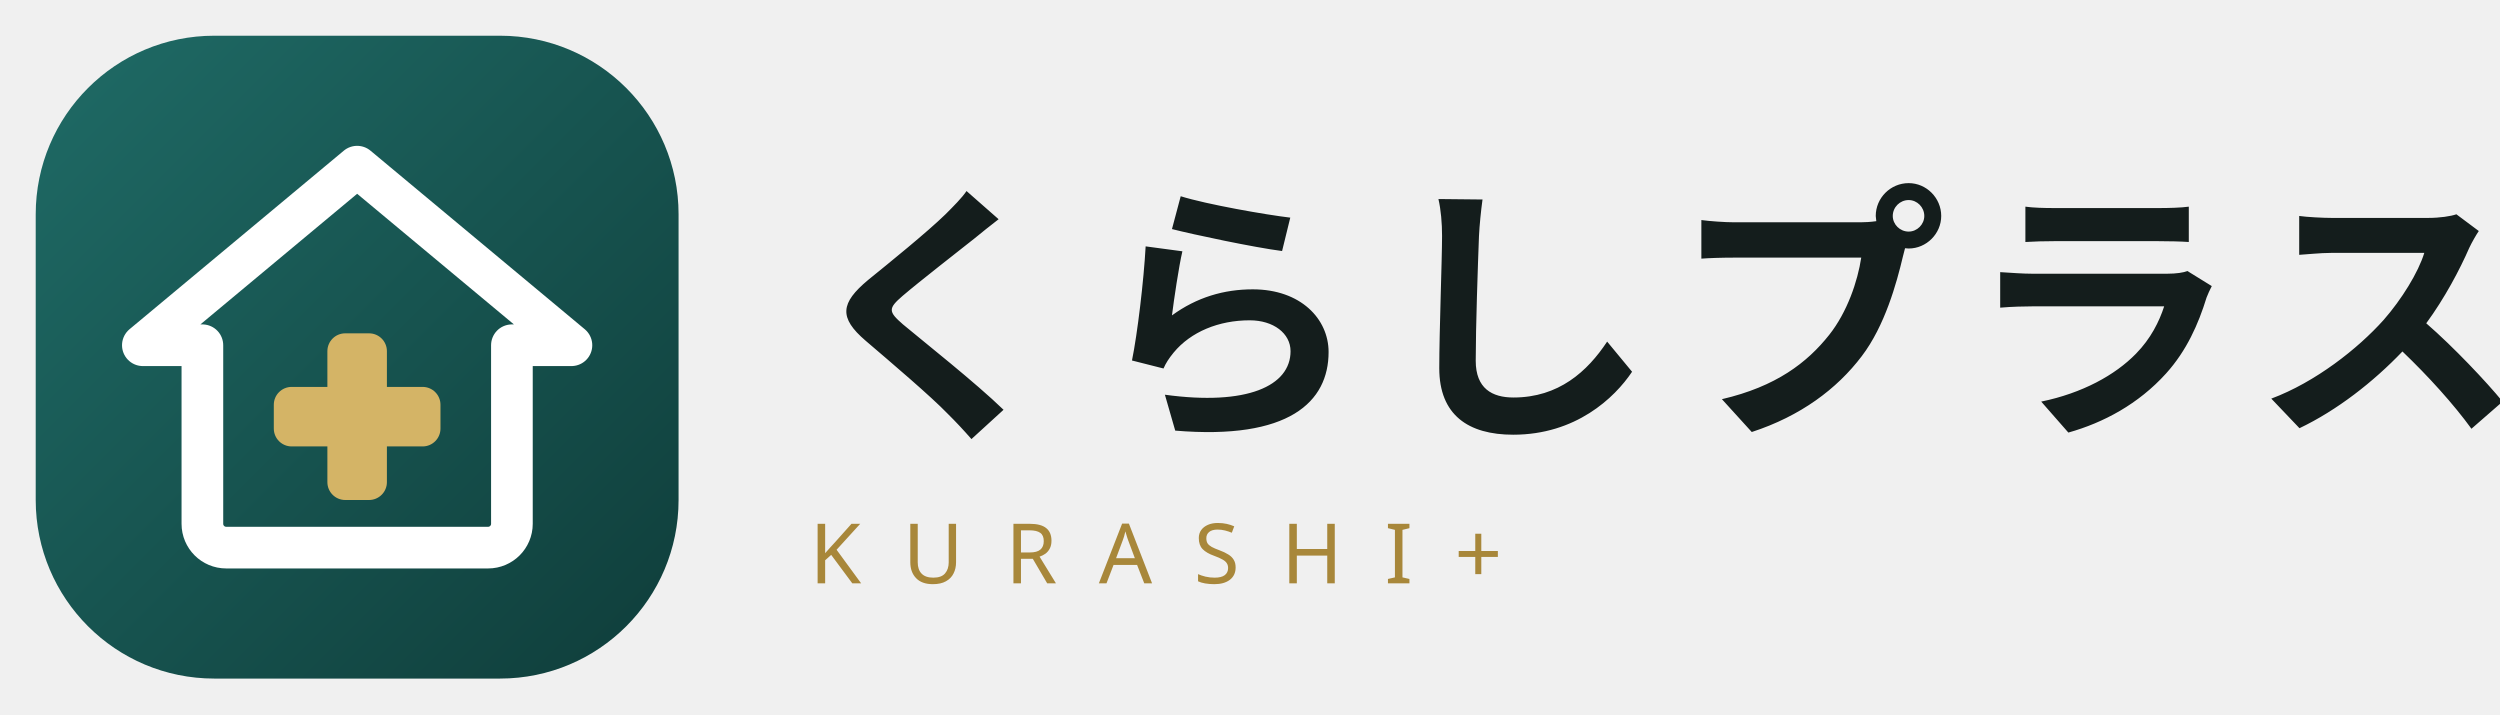
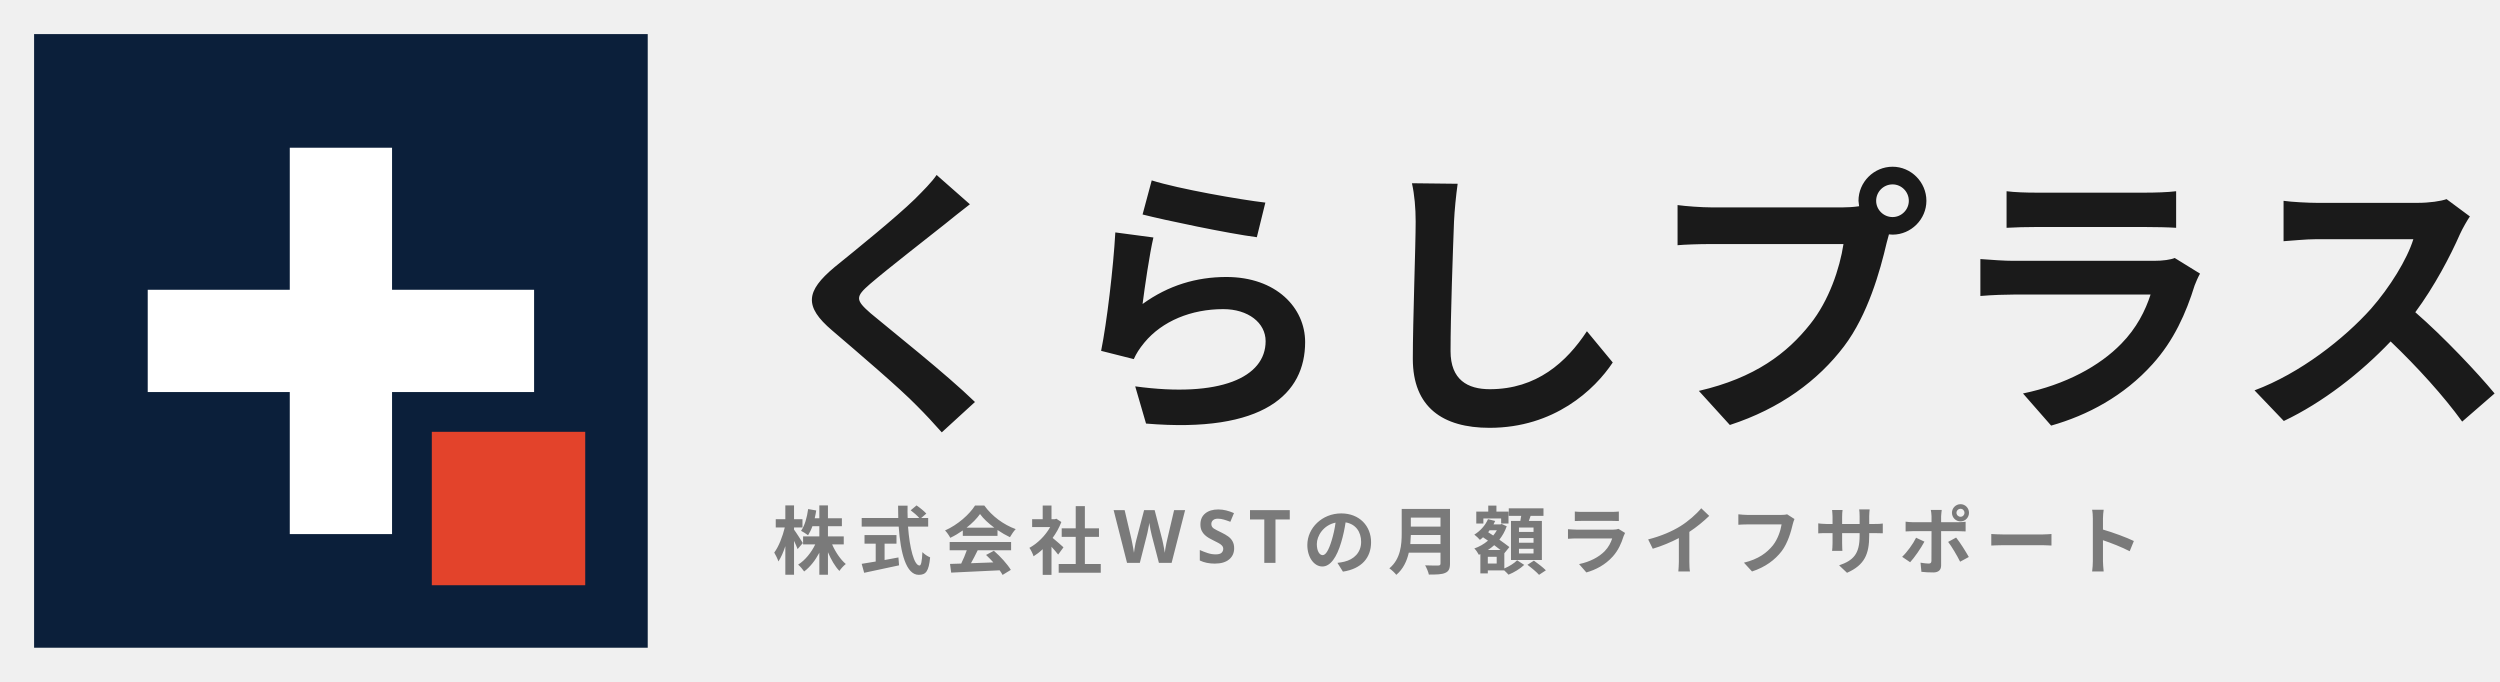
- <svg xmlns="http://www.w3.org/2000/svg" viewBox="0 0 420 120" width="420" height="120" role="img" aria-label="くらしプラス KURASHI+">
-   <defs>
-     <linearGradient id="g" x1="0" y1="0" x2="1" y2="1">
-       <stop offset="0" stop-color="#1F6B66" />
-       <stop offset="1" stop-color="#0F3D3A" />
-     </linearGradient>
-   </defs>
-   <g transform="translate(0,0)">
-     <rect x="6" y="6" width="108" height="108" rx="30" fill="url(#g)" />
-     <path d="M60 28 L24 58 H34 V88 a4 4 0 0 0 4 4 H82 a4 4 0 0 0 4-4 V58 H96 Z" fill="none" stroke="#FFFFFF" stroke-width="7" stroke-linejoin="round" stroke-linecap="round" />
-     <rect x="55" y="56" width="10" height="28" rx="3" fill="#D4B466" />
-     <rect x="46" y="65" width="28" height="10" rx="3" fill="#D4B466" />
-   </g>
-   <text x="134" y="70" font-family="'Shippori Mincho B1','Shippori Mincho','Hiragino Mincho ProN','Yu Mincho',serif" font-weight="700" font-size="46" fill="#141D1C" letter-spacing="3">くらしプラス</text>
-   <text x="136" y="98" font-family="'Outfit','Noto Sans JP',sans-serif" font-weight="500" font-size="14" fill="#A8873A" letter-spacing="7">KURASHI+</text>
+ <svg xmlns="http://www.w3.org/2000/svg" viewBox="0 0 440 120" width="440" height="120" role="img" aria-label="くらしプラス">
+   <rect x="6" y="6" width="108" height="108" fill="#0B1F3A" />
+   <rect x="51" y="26" width="18" height="68" fill="#fff" />
+   <rect x="26" y="51" width="68" height="18" fill="#fff" />
+   <rect x="76" y="76" width="27" height="27" fill="#E3432B" />
+   <text x="134" y="72" font-family="'Zen Kaku Gothic New','Hiragino Kaku Gothic ProN','Hiragino Sans',sans-serif" font-weight="900" font-size="50" fill="#1A1A1A" letter-spacing="2">くらしプラス</text>
+   <text x="136" y="100" font-family="'Zen Kaku Gothic New','Hiragino Sans',sans-serif" font-weight="700" font-size="13" fill="#7A7A7A" letter-spacing="2">株式会社WSTの月額ライフサポート</text>
</svg>
